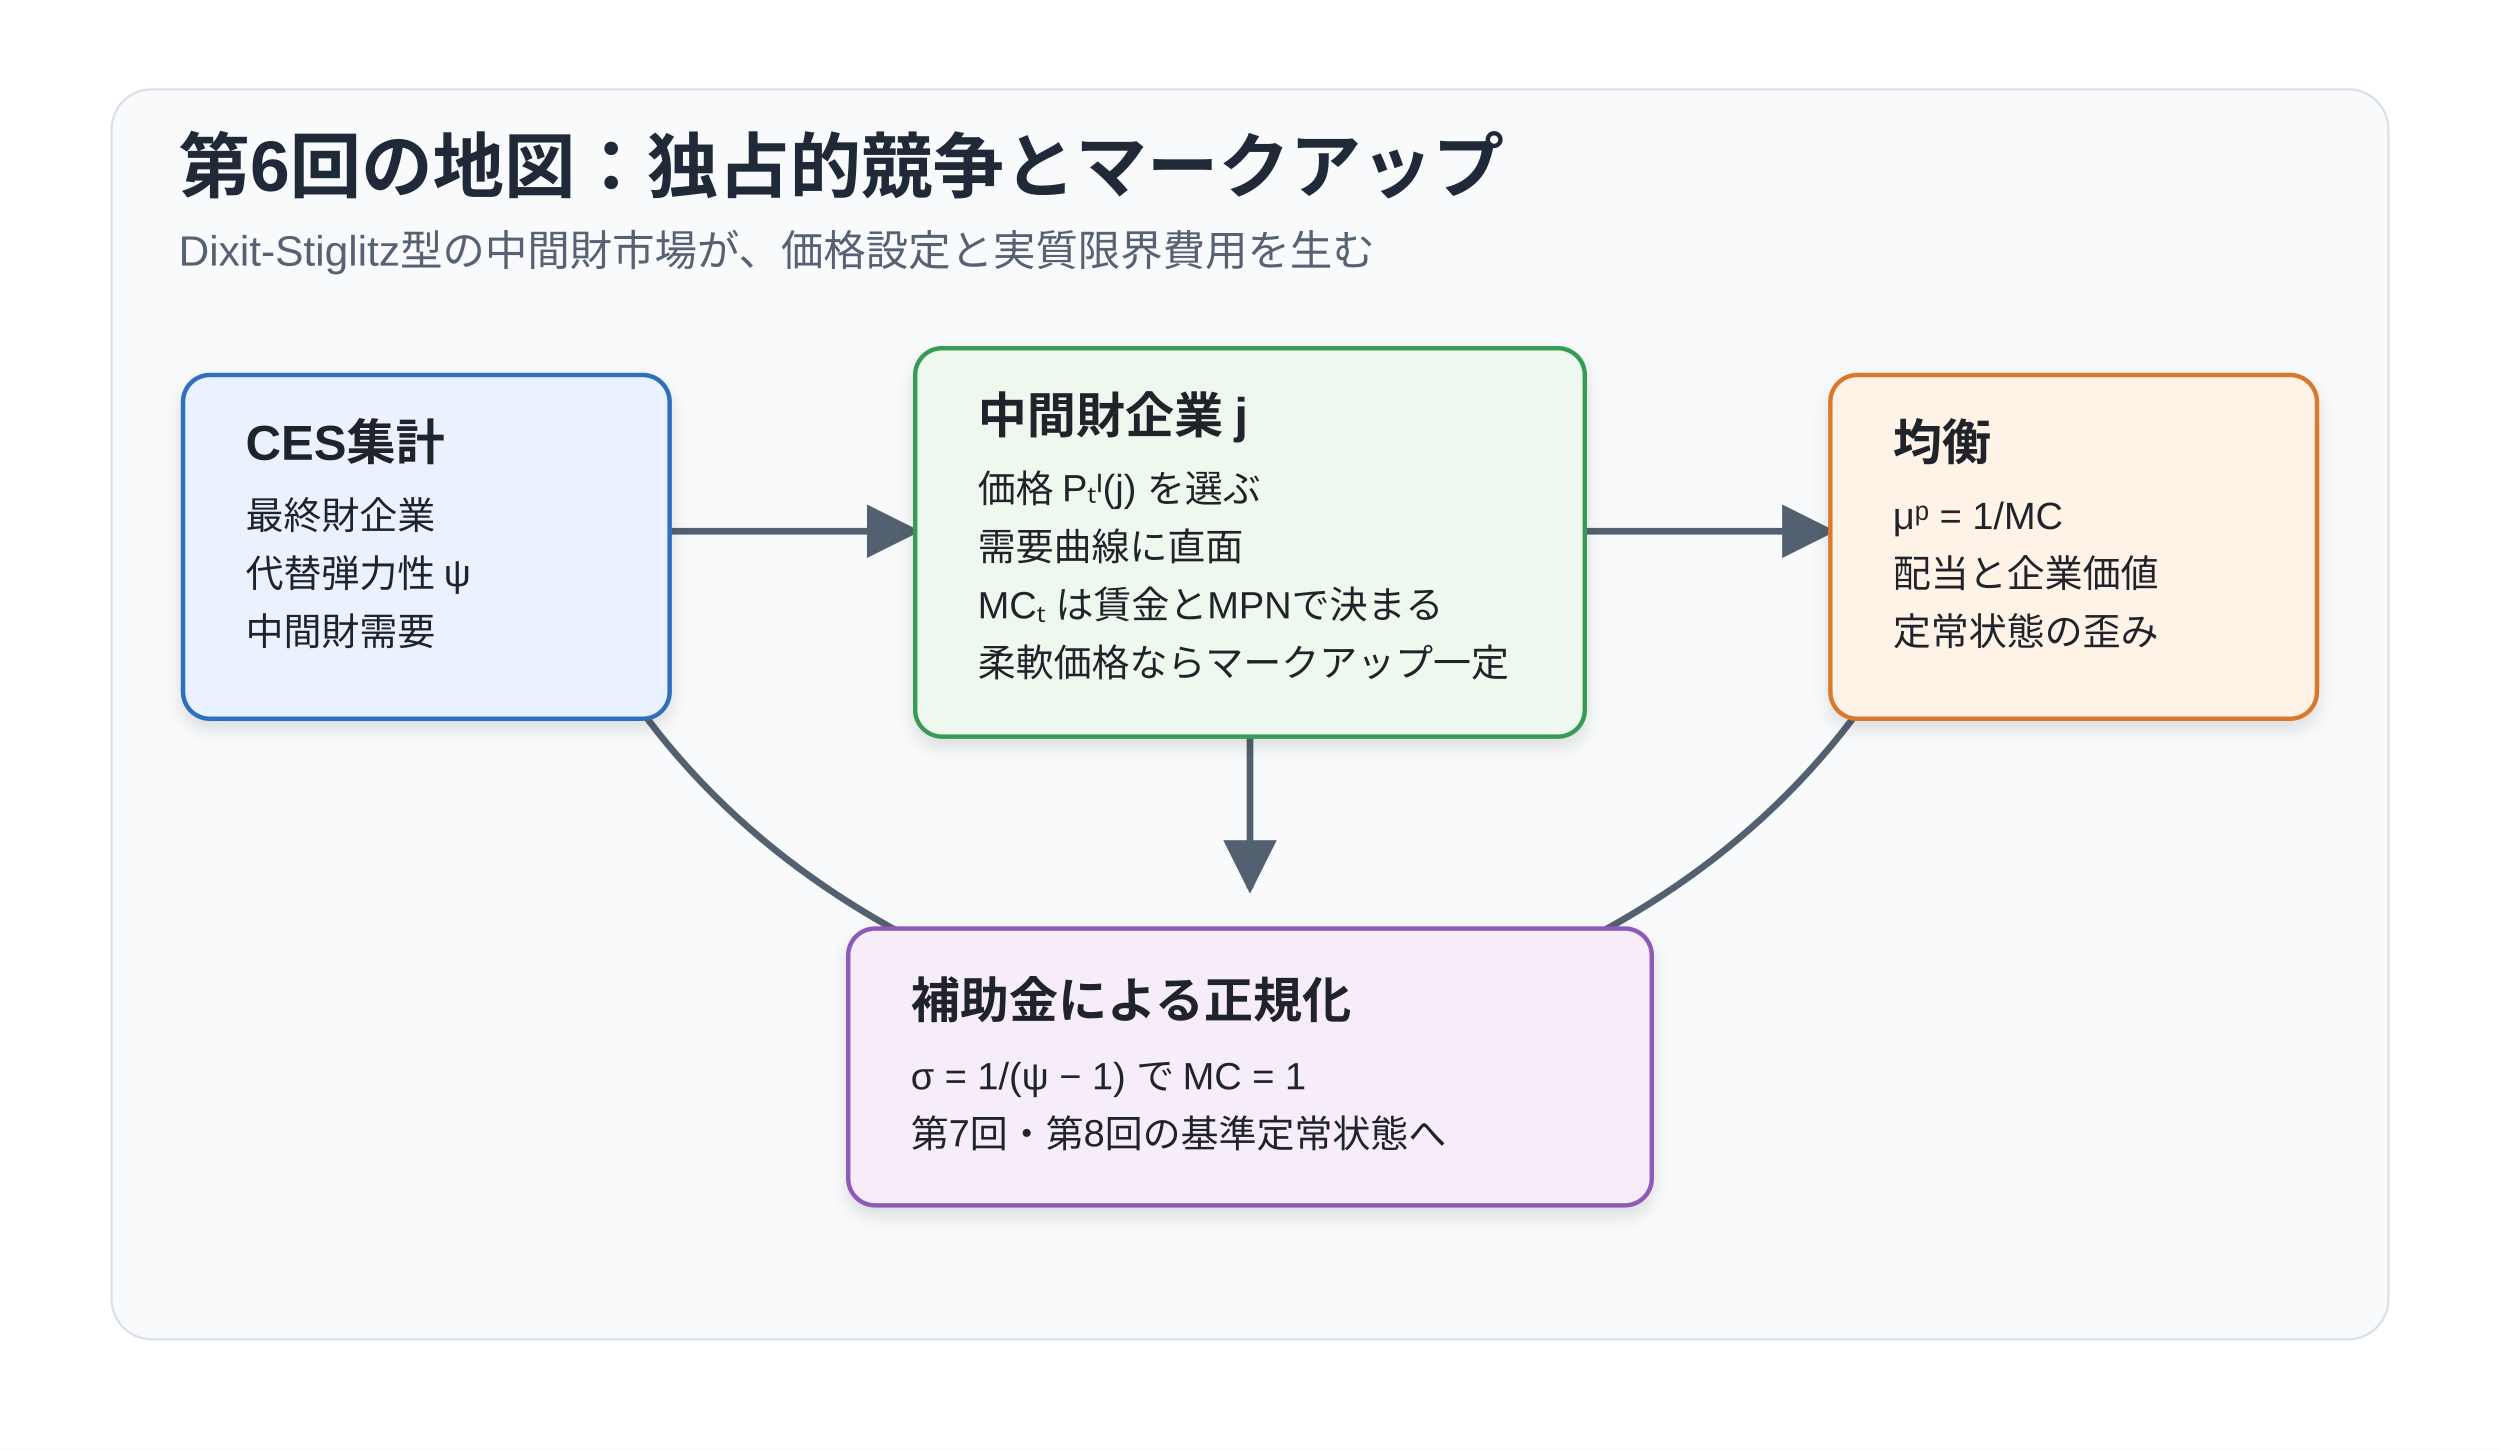
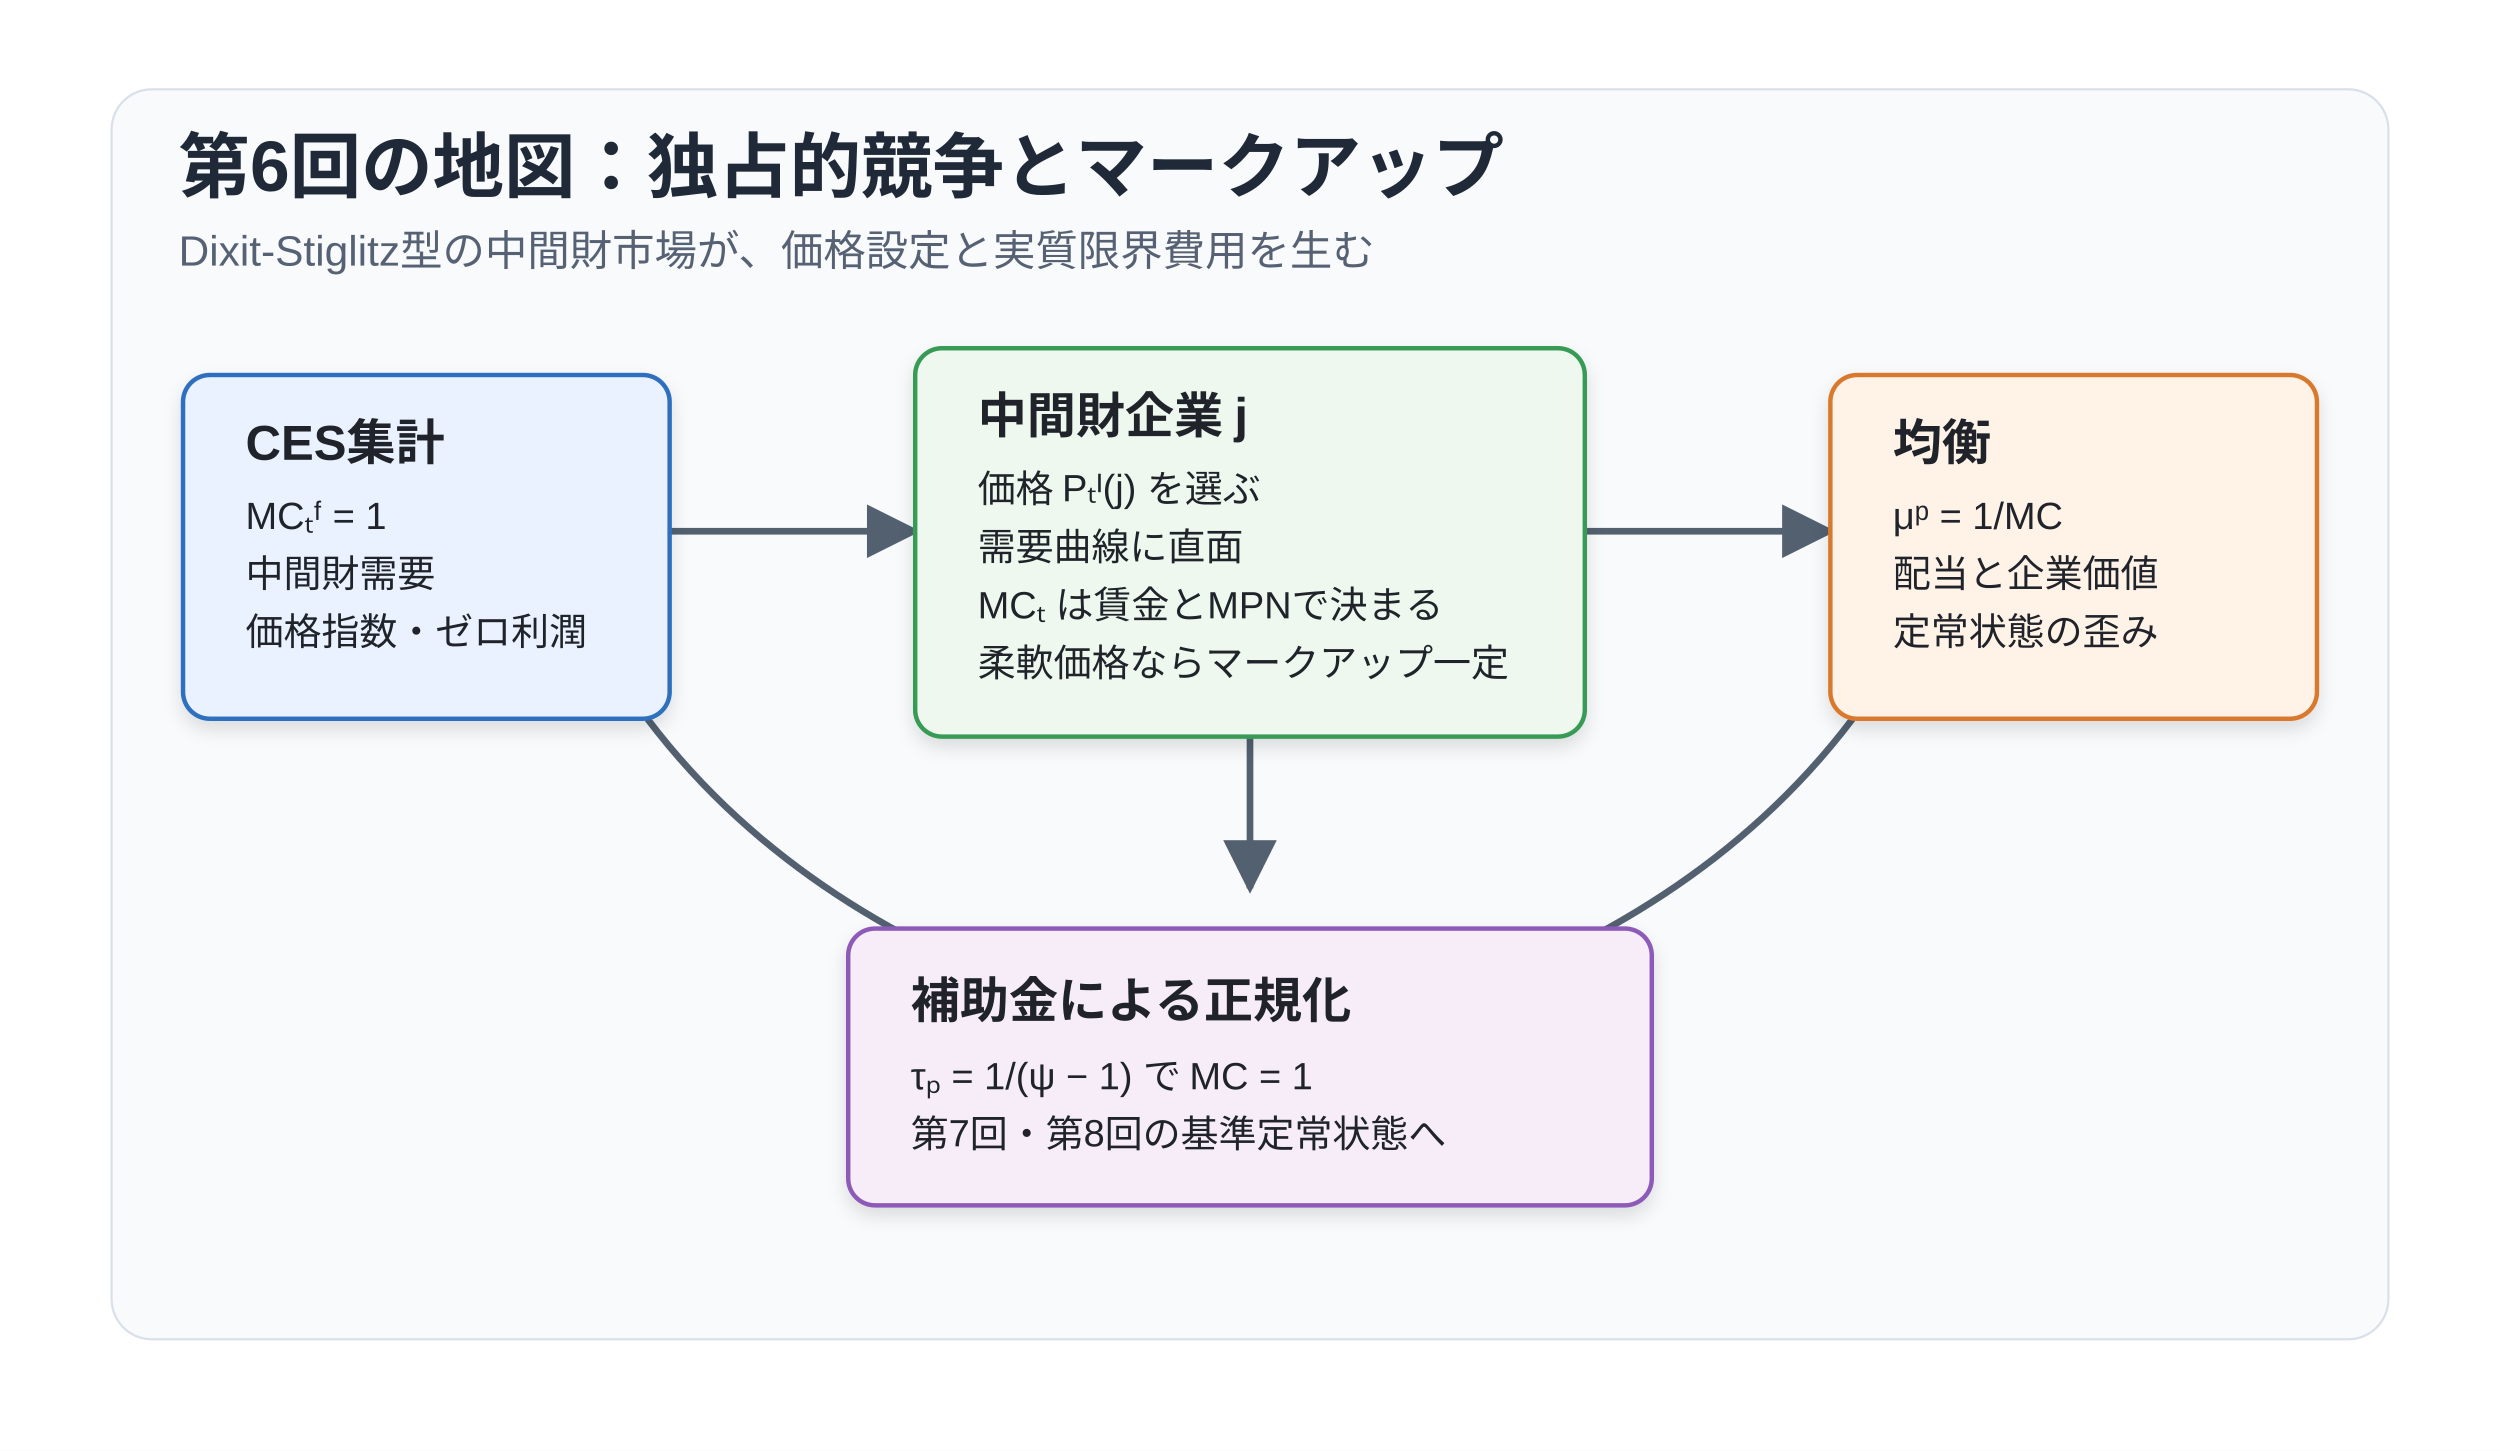
<svg xmlns="http://www.w3.org/2000/svg" width="1120" height="650" viewBox="0 0 1120 650" role="img" aria-labelledby="title desc">
  <defs>
    <marker id="arrow" viewBox="0 0 10 10" refX="9" refY="5" markerWidth="8" markerHeight="8" orient="auto">
      <path d="M 0 0 L 10 5 L 0 10 z" fill="#526070" />
    </marker>
    <filter id="shadow" x="-8%" y="-8%" width="116%" height="116%">
      <feDropShadow dx="0" dy="4" stdDeviation="4" flood-color="#000000" flood-opacity="0.12" />
    </filter>
  </defs>
  <rect width="1120" height="650" fill="#ffffff" />
  <rect x="50" y="40" width="1020" height="560" rx="18" fill="#f8fafc" stroke="#d9e0ea" />
  <g font-family="Arial, 'Hiragino Sans', 'Yu Gothic', sans-serif">
    <text x="80" y="86" font-size="32" font-weight="700" fill="#1f2937">第6回の地図：独占的競争とマークアップ</text>
    <text x="80" y="119" font-size="19" fill="#566273">Dixit-Stiglitz型の中間財市場が、価格設定と実質限界費用を生む</text>
  </g>
  <g stroke="#526070" stroke-width="3" fill="none" marker-end="url(#arrow)">
    <path d="M 300 238 L 410 238" />
    <path d="M 710 238 L 820 238" />
    <path d="M 560 318 L 560 398" />
    <path d="M 830 322 C 780 388 714 424 650 448" />
    <path d="M 290 322 C 340 388 406 424 470 448" />
  </g>
  <g font-family="Arial, 'Hiragino Sans', 'Yu Gothic', sans-serif" filter="url(#shadow)">
    <rect x="82" y="168" width="218" height="154" rx="12" fill="#eaf2ff" stroke="#2f6fbe" stroke-width="2" />
    <rect x="410" y="156" width="300" height="174" rx="12" fill="#eef8ef" stroke="#379b55" stroke-width="2" />
    <rect x="820" y="168" width="218" height="154" rx="12" fill="#fff3e8" stroke="#d9792f" stroke-width="2" />
    <rect x="380" y="416" width="360" height="124" rx="12" fill="#f6edf9" stroke="#8d5ab8" stroke-width="2" />
  </g>
  <g font-family="Arial, 'Hiragino Sans', 'Yu Gothic', sans-serif" fill="#20242a">
    <text x="110" y="206" font-size="22" font-weight="700">CES集計</text>
-     <text x="110" y="237" font-size="17">最終財企業</text>
-     <text x="110" y="263" font-size="17">代替弾力性 ψ</text>
-     <text x="110" y="289" font-size="17">中間財需要</text>
+     <text x="110" y="237" font-size="17">MCₜᶠ = 1</text>
+     <text x="110" y="263" font-size="17">中間財需要</text>
+     <text x="110" y="289" font-size="17">価格指数・ゼロ利潤</text>
    <text x="438" y="194" font-size="22" font-weight="700">中間財企業 j</text>
    <text x="438" y="225" font-size="17">価格 Pₜᴵ(j) を選ぶ</text>
    <text x="438" y="251" font-size="17">需要曲線に直面</text>
    <text x="438" y="277" font-size="17">MCₜ は賃金とMPNで決まる</text>
    <text x="438" y="303" font-size="17">柔軟価格ならマークアップ一定</text>
    <text x="848" y="206" font-size="22" font-weight="700">均衡</text>
    <text x="848" y="237" font-size="17">μᵖ = 1/MC</text>
    <text x="848" y="263" font-size="17">配当と企業価値</text>
    <text x="848" y="289" font-size="17">定常状態の歪み</text>
    <text x="408" y="456" font-size="22" font-weight="700">補助金による正規化</text>
-     <text x="408" y="488" font-size="17">σ = 1/(ψ − 1) で MC = 1</text>
+     <text x="408" y="488" font-size="17">τₚ = 1/(ψ − 1) で MC = 1</text>
    <text x="408" y="514" font-size="17">第7回・第8回の基準定常状態へ</text>
  </g>
</svg>
